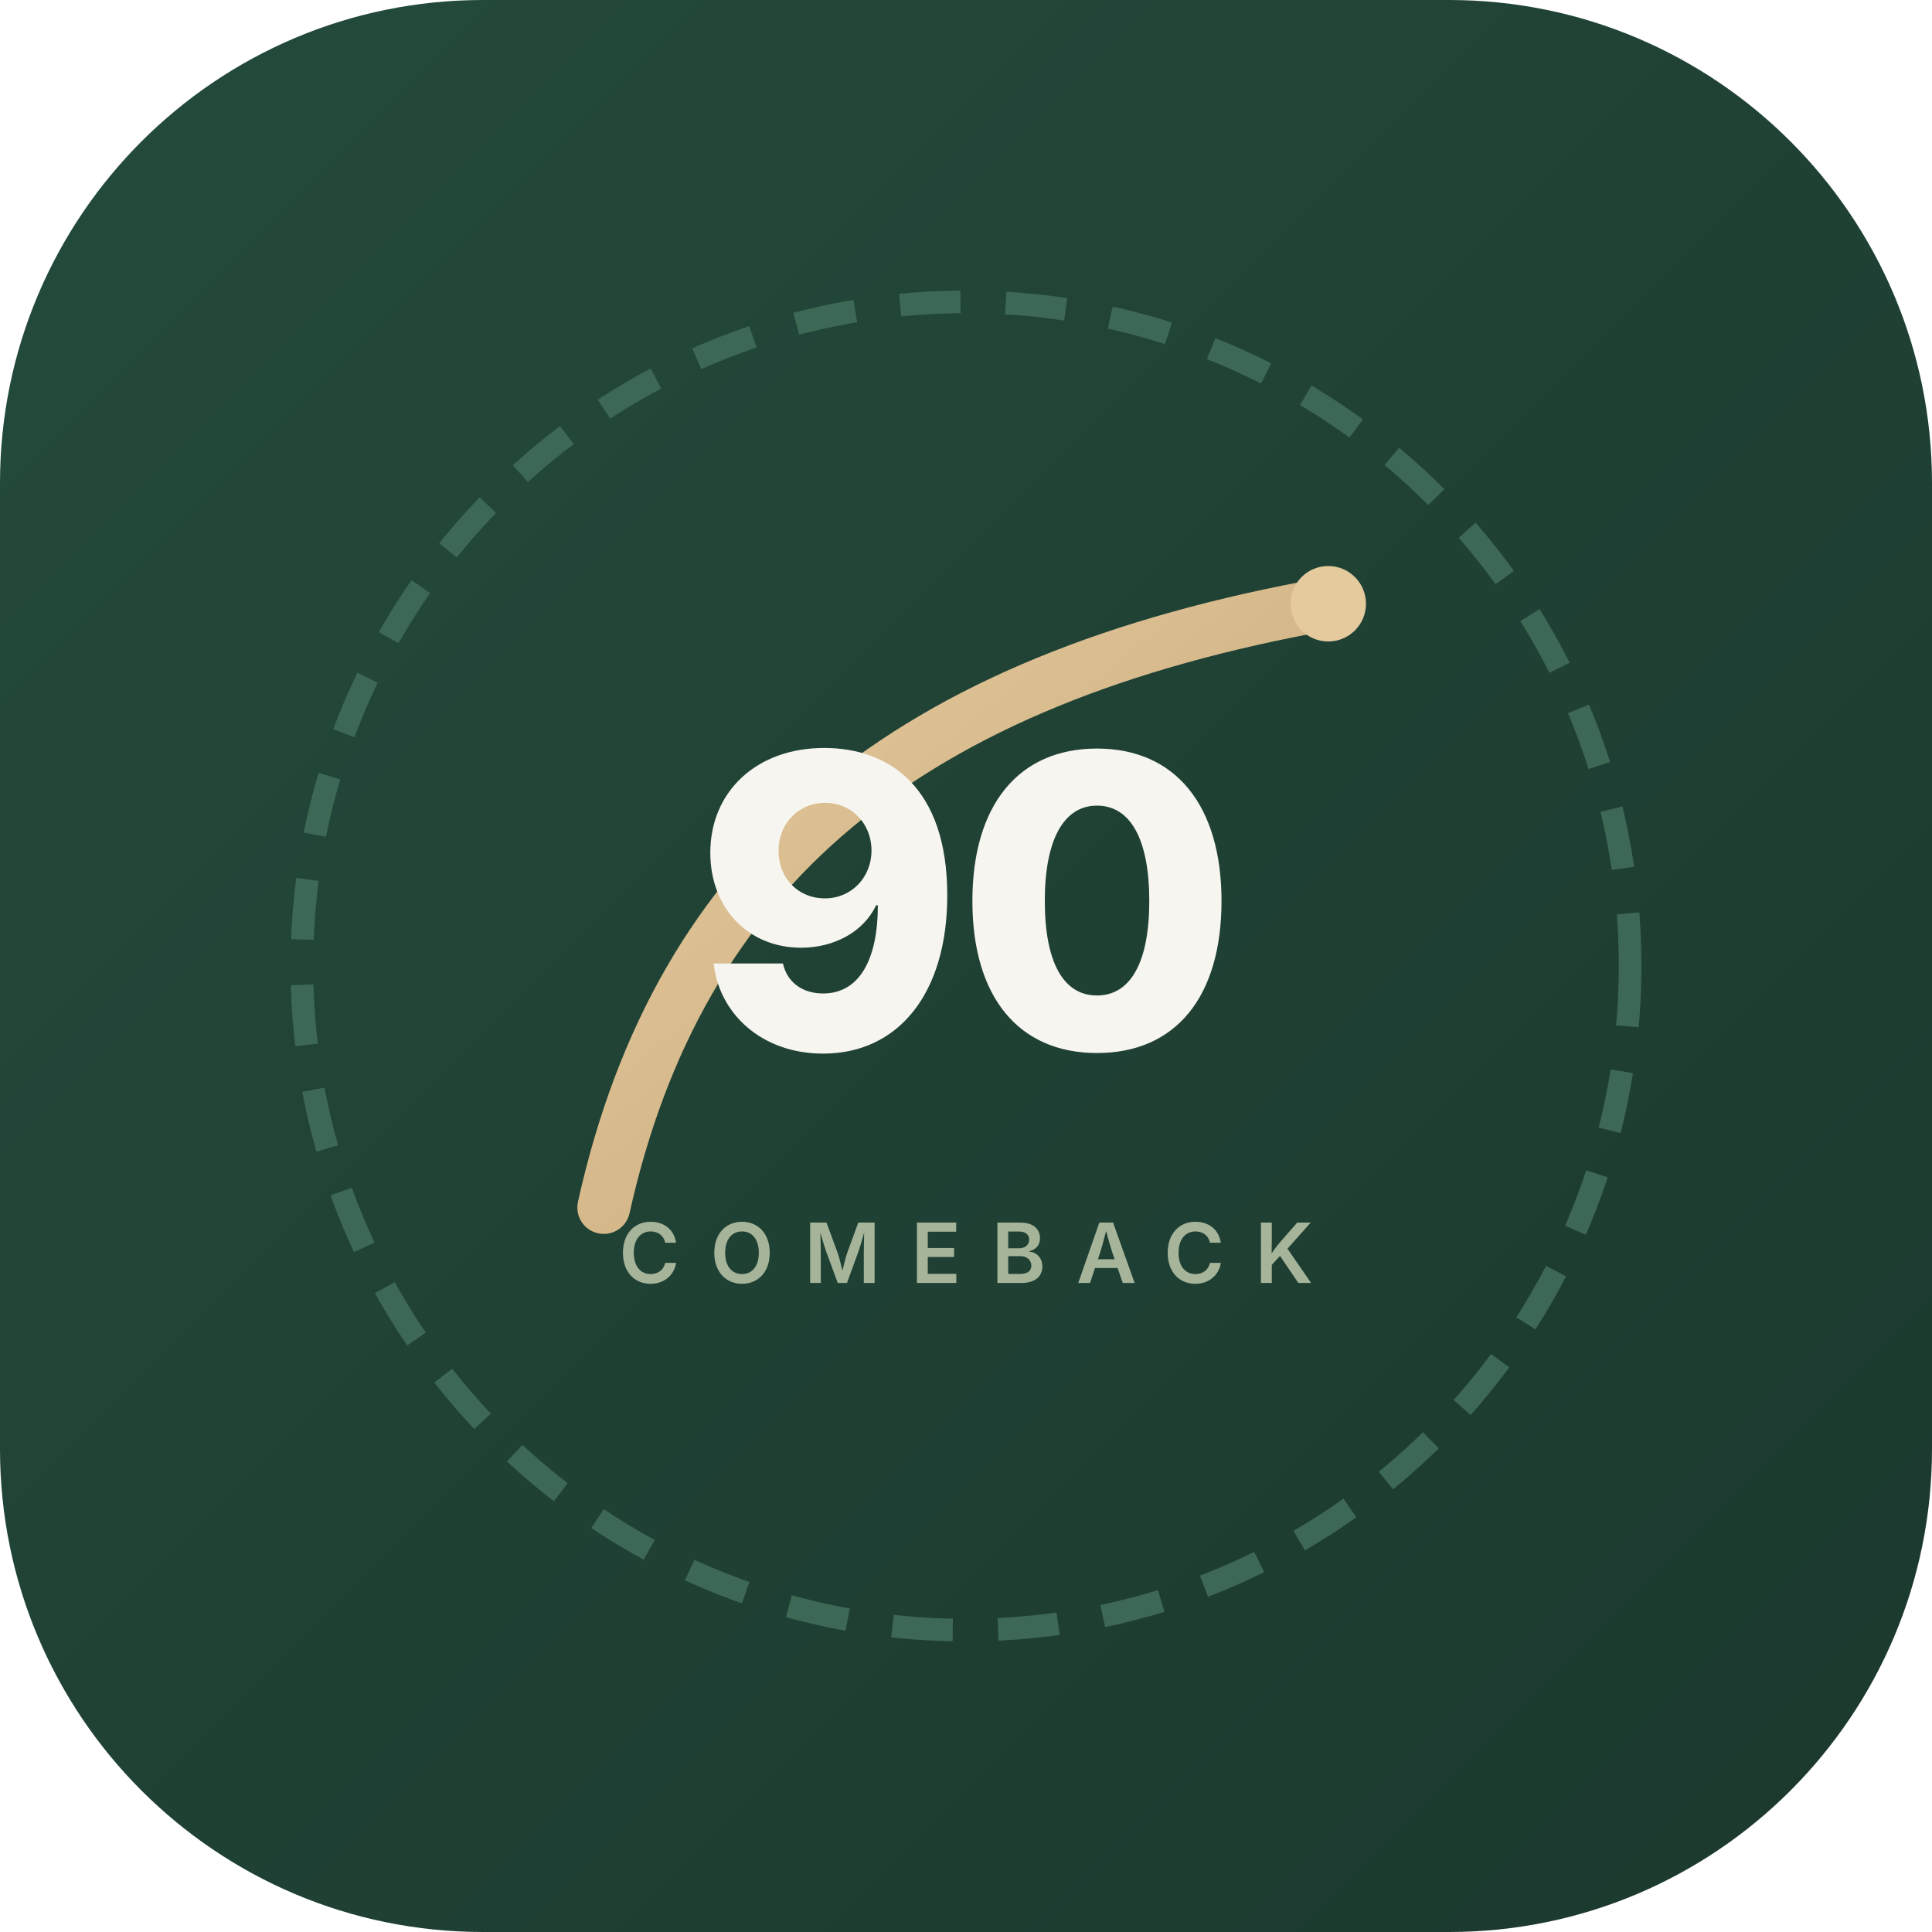
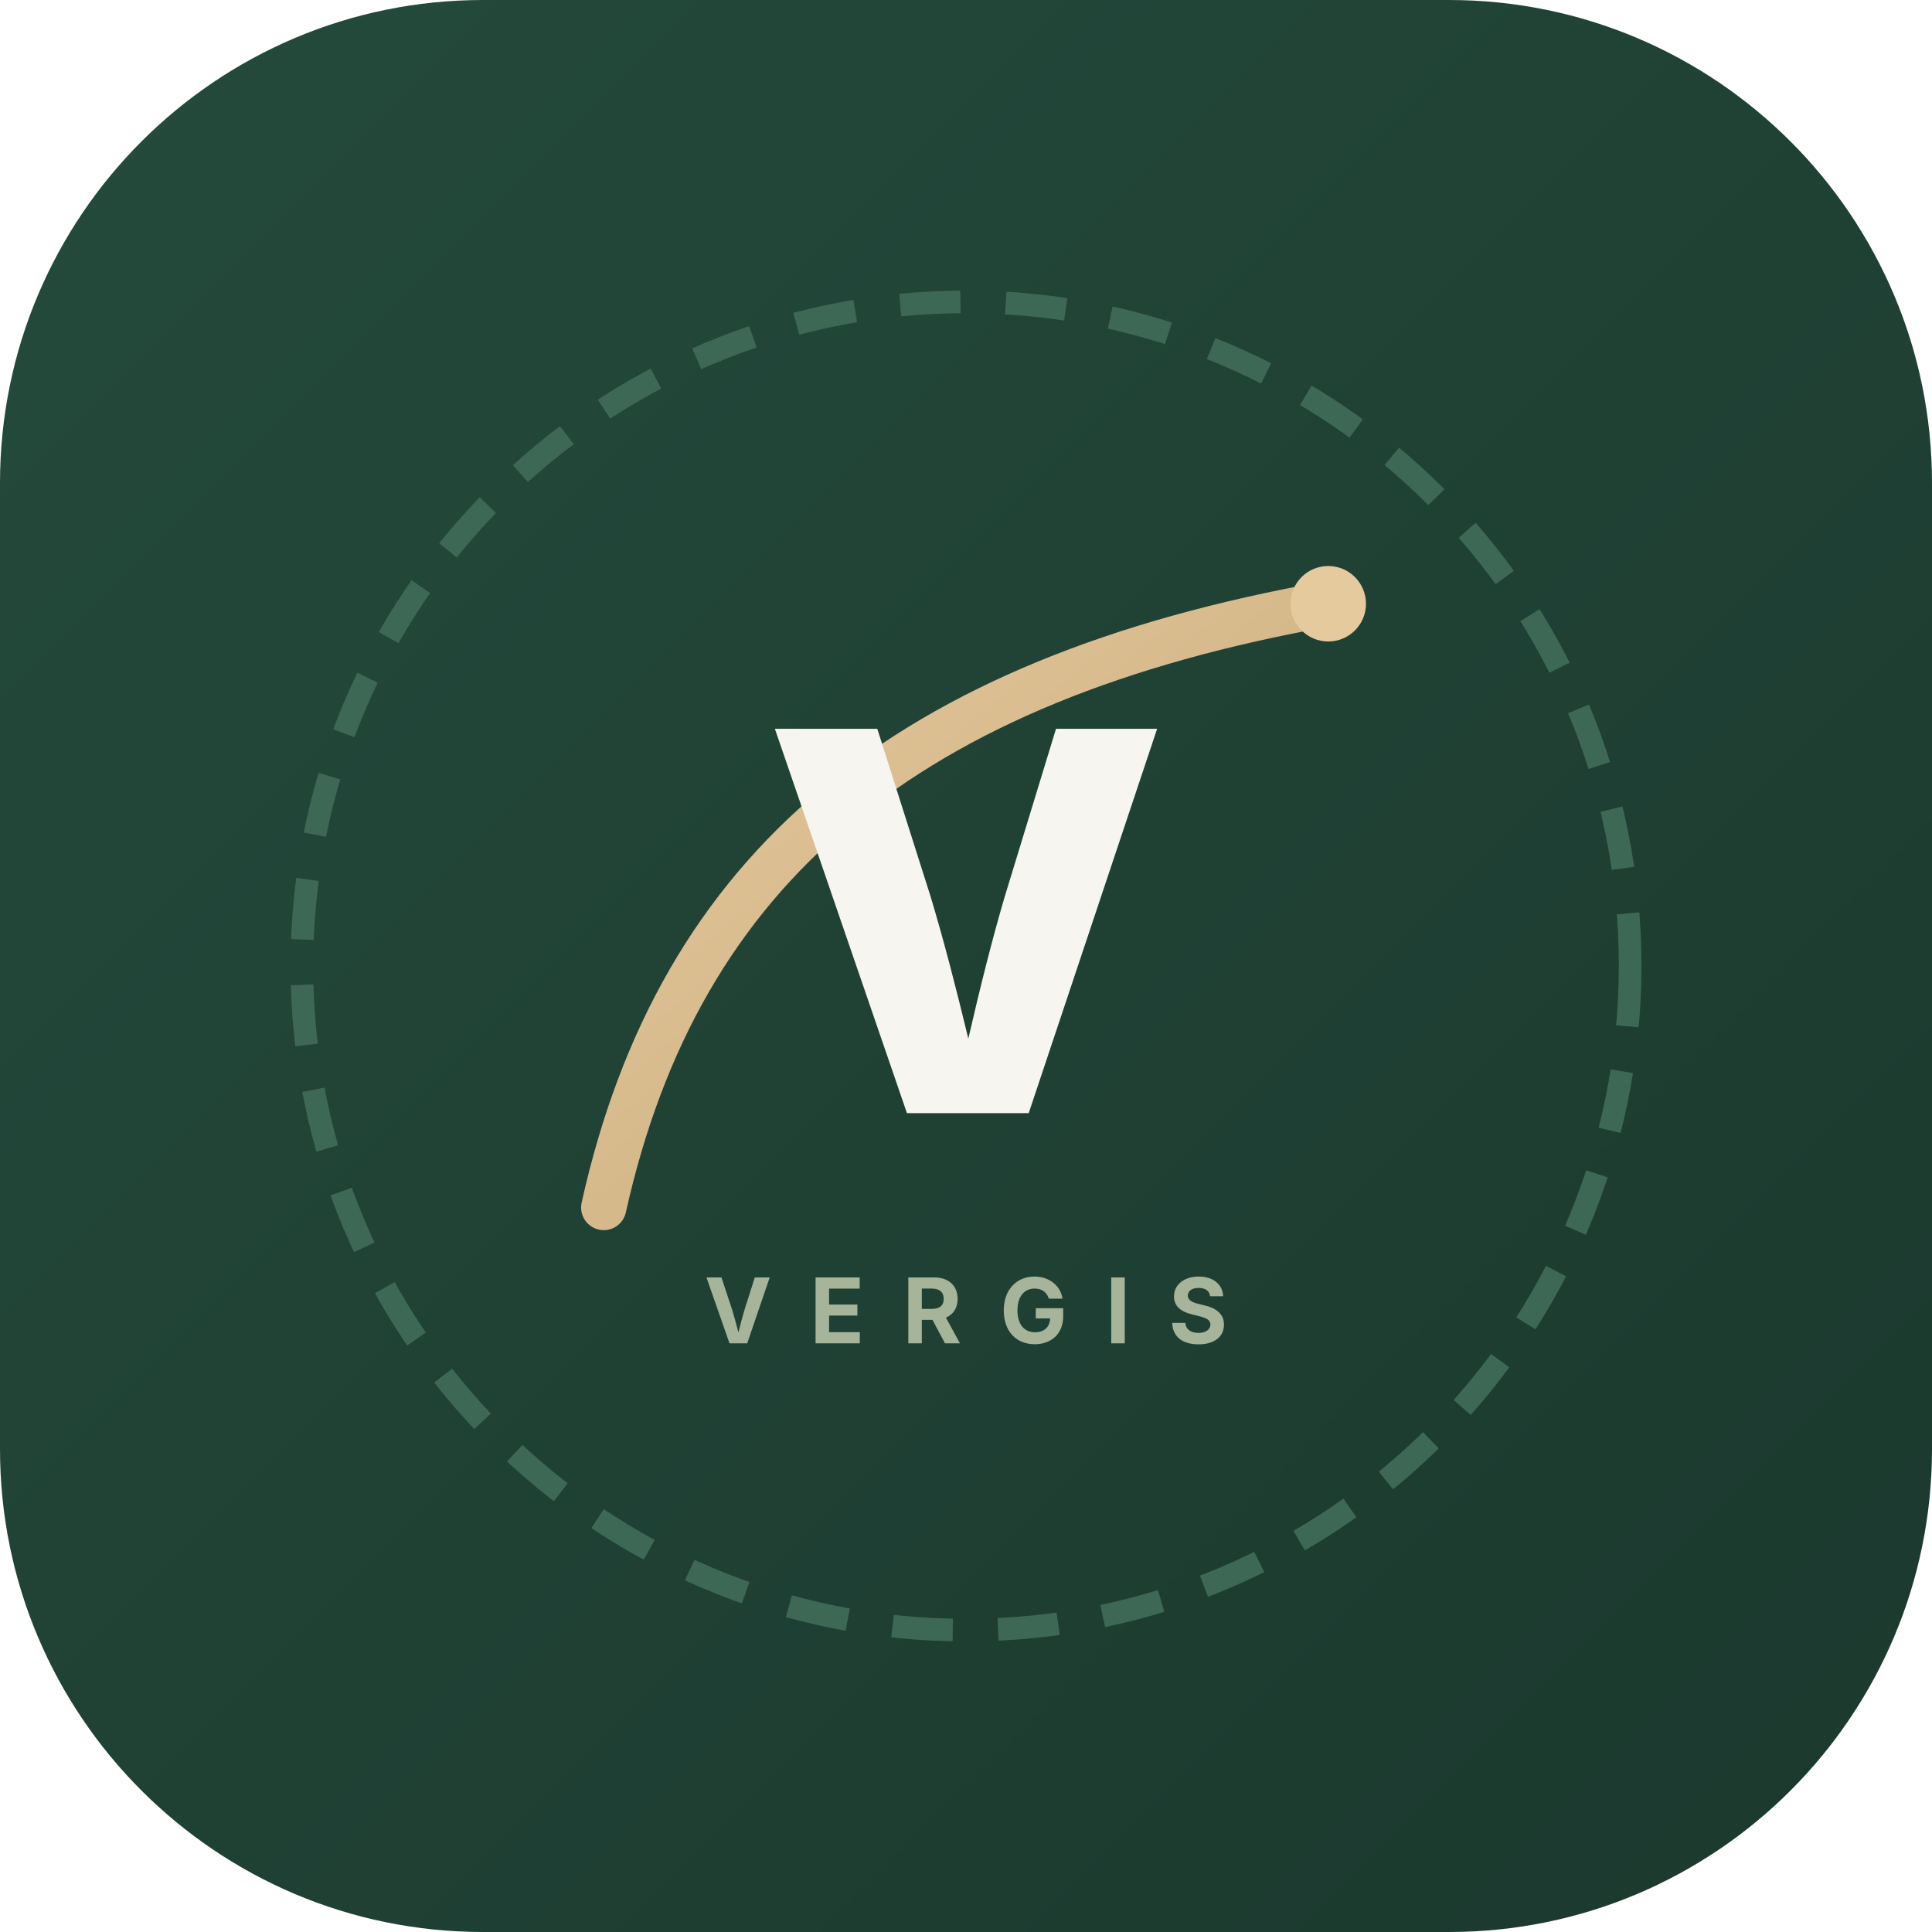
<svg xmlns="http://www.w3.org/2000/svg" viewBox="0 0 512 512" width="512" height="512">
  <defs>
-     <linearGradient id="c90Grad" x1="0%" y1="0%" x2="100%" y2="100%">
+     <linearGradient id="vergisGrad" x1="0%" y1="0%" x2="100%" y2="100%">
      <stop offset="0%" stop-color="#244B3C" />
      <stop offset="100%" stop-color="#1B382D" />
    </linearGradient>
    <linearGradient id="goldGrad" x1="0%" y1="0%" x2="100%" y2="100%">
      <stop offset="0%" stop-color="#E5CA9E" />
      <stop offset="100%" stop-color="#C7A878" />
    </linearGradient>
  </defs>
-   <rect width="512" height="512" rx="128" fill="url(#c90Grad)" />
+   <rect width="512" height="512" rx="128" fill="url(#vergisGrad)" />
  <circle cx="256" cy="256" r="176" fill="none" stroke="#3D6855" stroke-width="6" stroke-dasharray="16 12" />
-   <path d="M 160 320 C 180 230, 240 180, 352 160" fill="none" stroke="url(#goldGrad)" stroke-width="14" stroke-linecap="round" />
-   <text x="256" y="278" font-family="'Manrope', 'Inter', -apple-system, sans-serif" font-size="108" font-weight="800" fill="#F7F5EF" text-anchor="middle" letter-spacing="-2">90</text>
-   <text x="256" y="340" font-family="'Inter', -apple-system, sans-serif" font-size="22" font-weight="600" fill="#A6B49A" text-anchor="middle" letter-spacing="8">COMEBACK</text>
+   <path d="M 160 320 C 180 230, 240 180, 352 160" fill="none" stroke="url(#goldGrad)" stroke-width="12" stroke-linecap="round" />
+   <text x="256" y="295" font-family="'Manrope', 'Inter', -apple-system, sans-serif" font-size="140" font-weight="800" fill="#F7F5EF" text-anchor="middle" letter-spacing="-2">V</text>
+   <text x="256" y="356" font-family="'Inter', -apple-system, sans-serif" font-size="24" font-weight="700" fill="#A6B49A" text-anchor="middle" letter-spacing="10">VERGIS</text>
  <circle cx="352" cy="160" r="10" fill="#E5CA9E" />
</svg>
